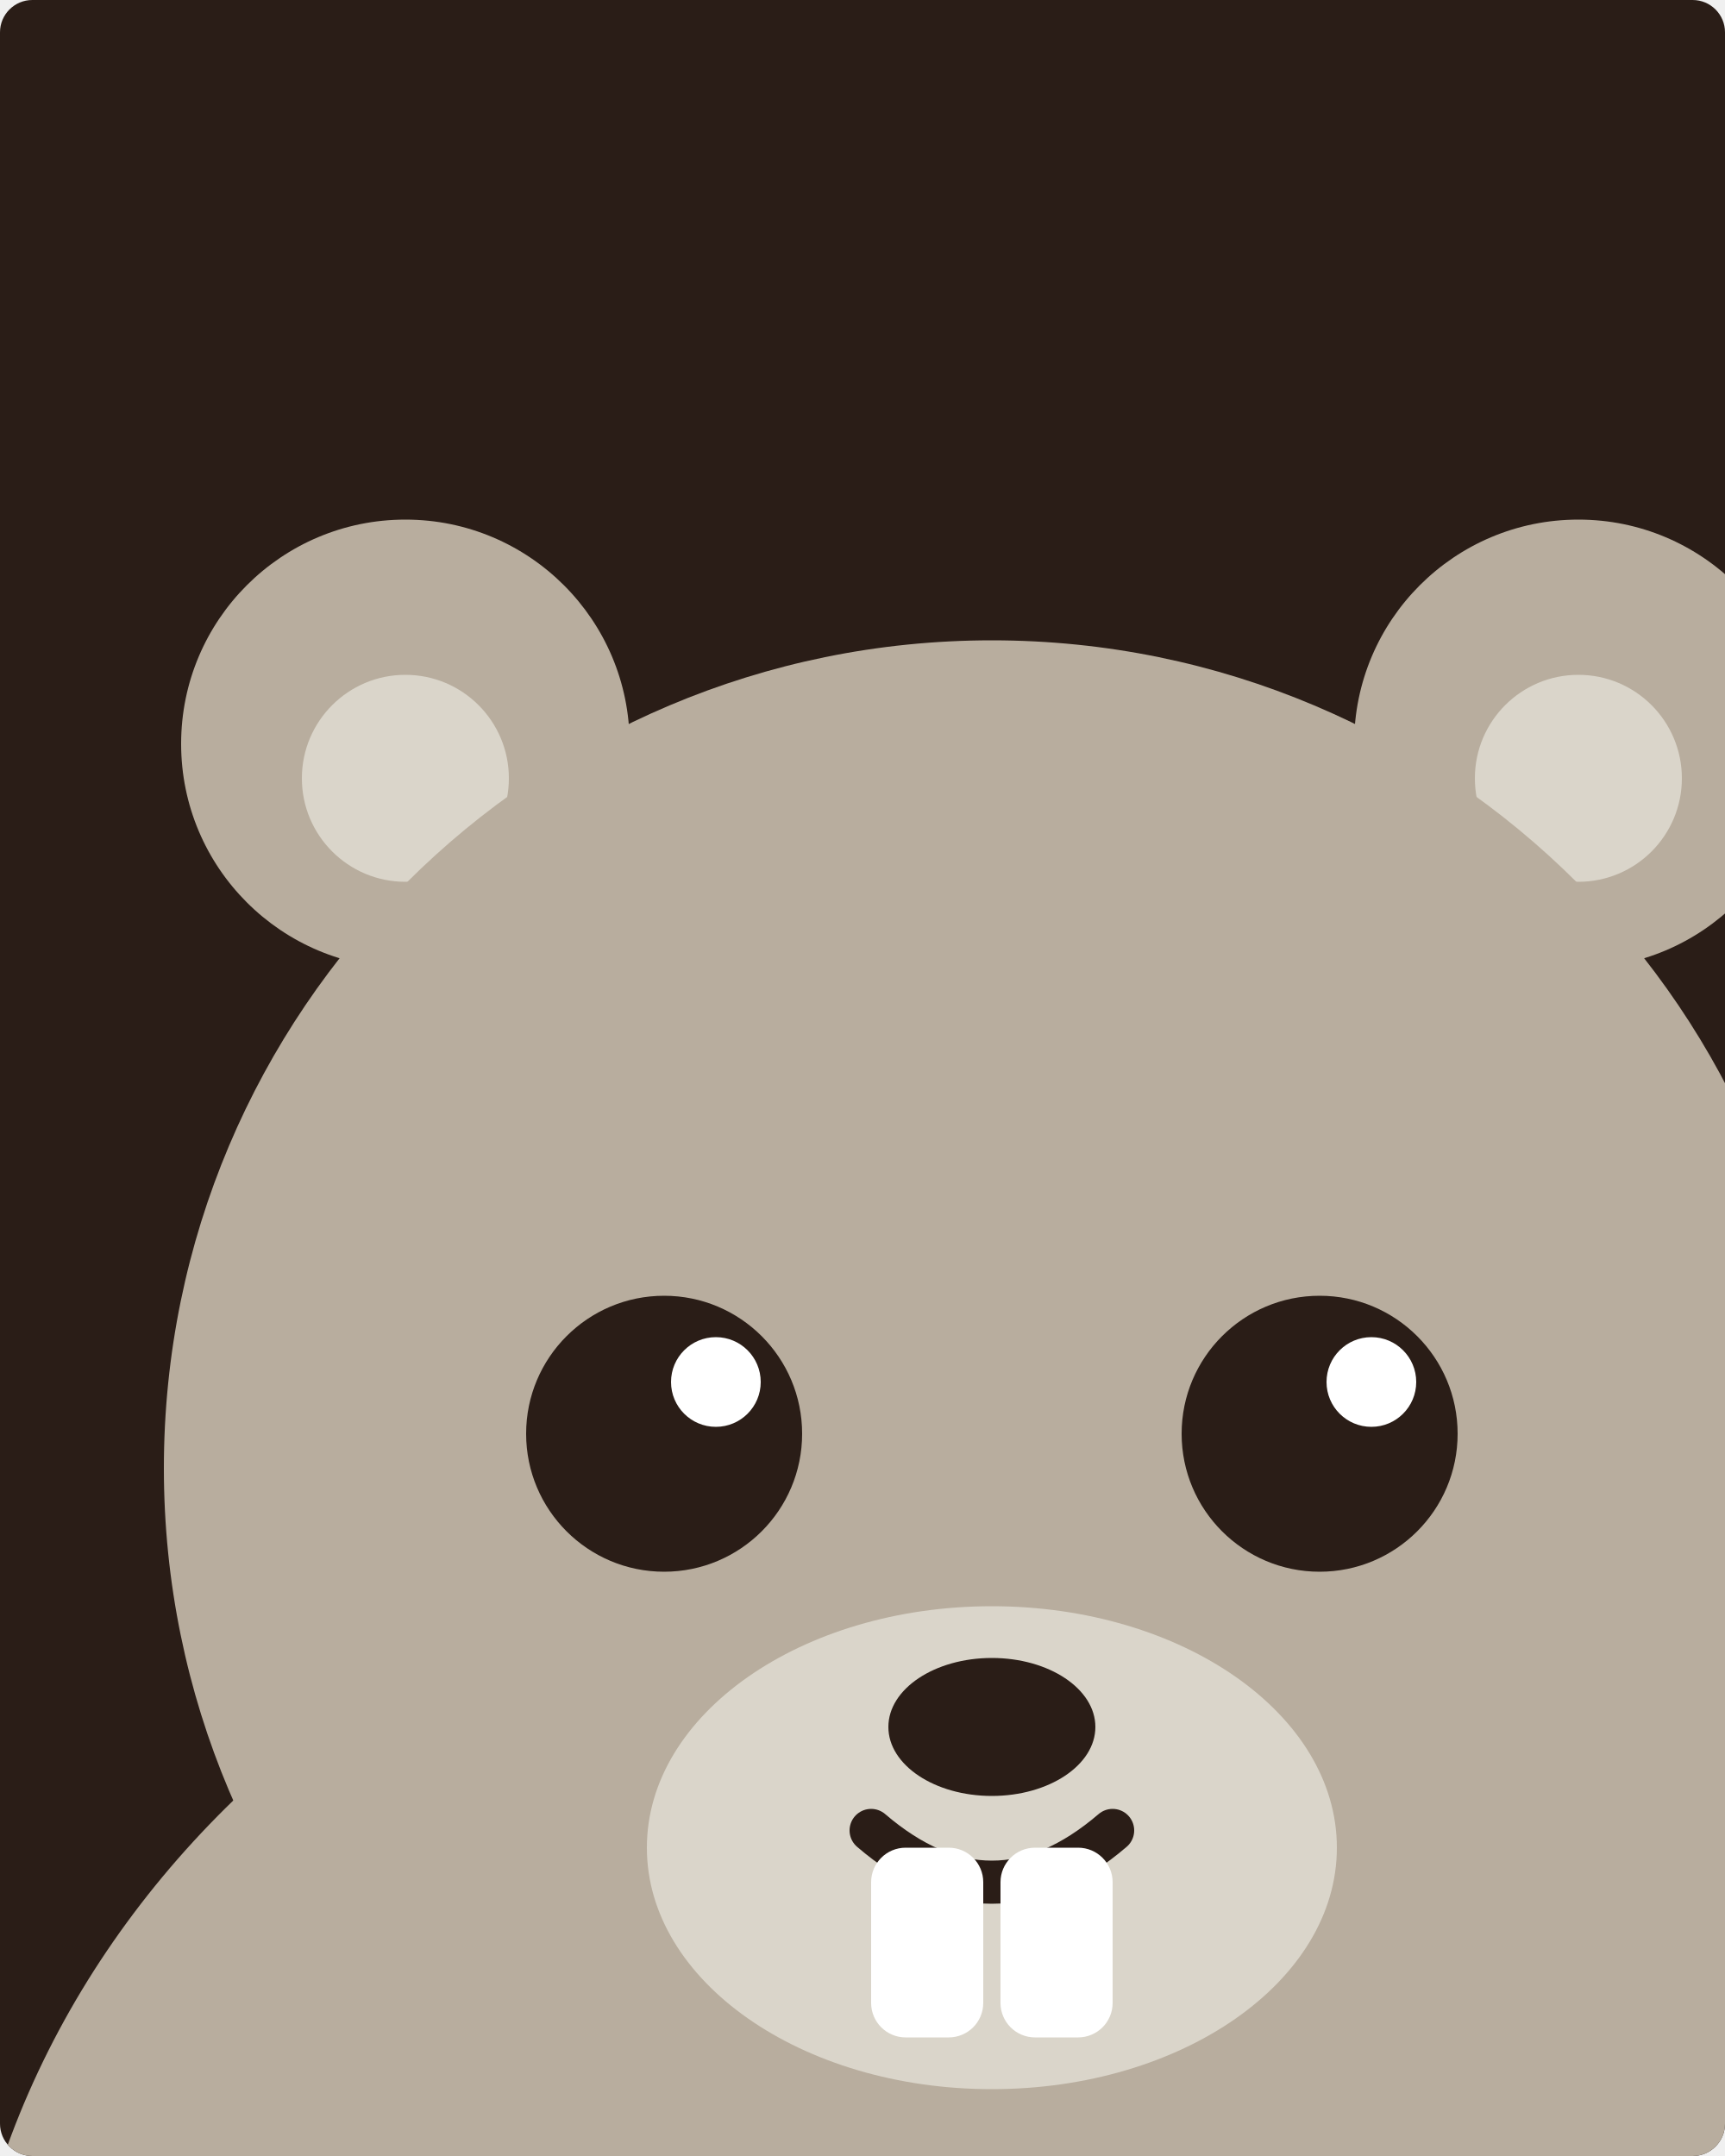
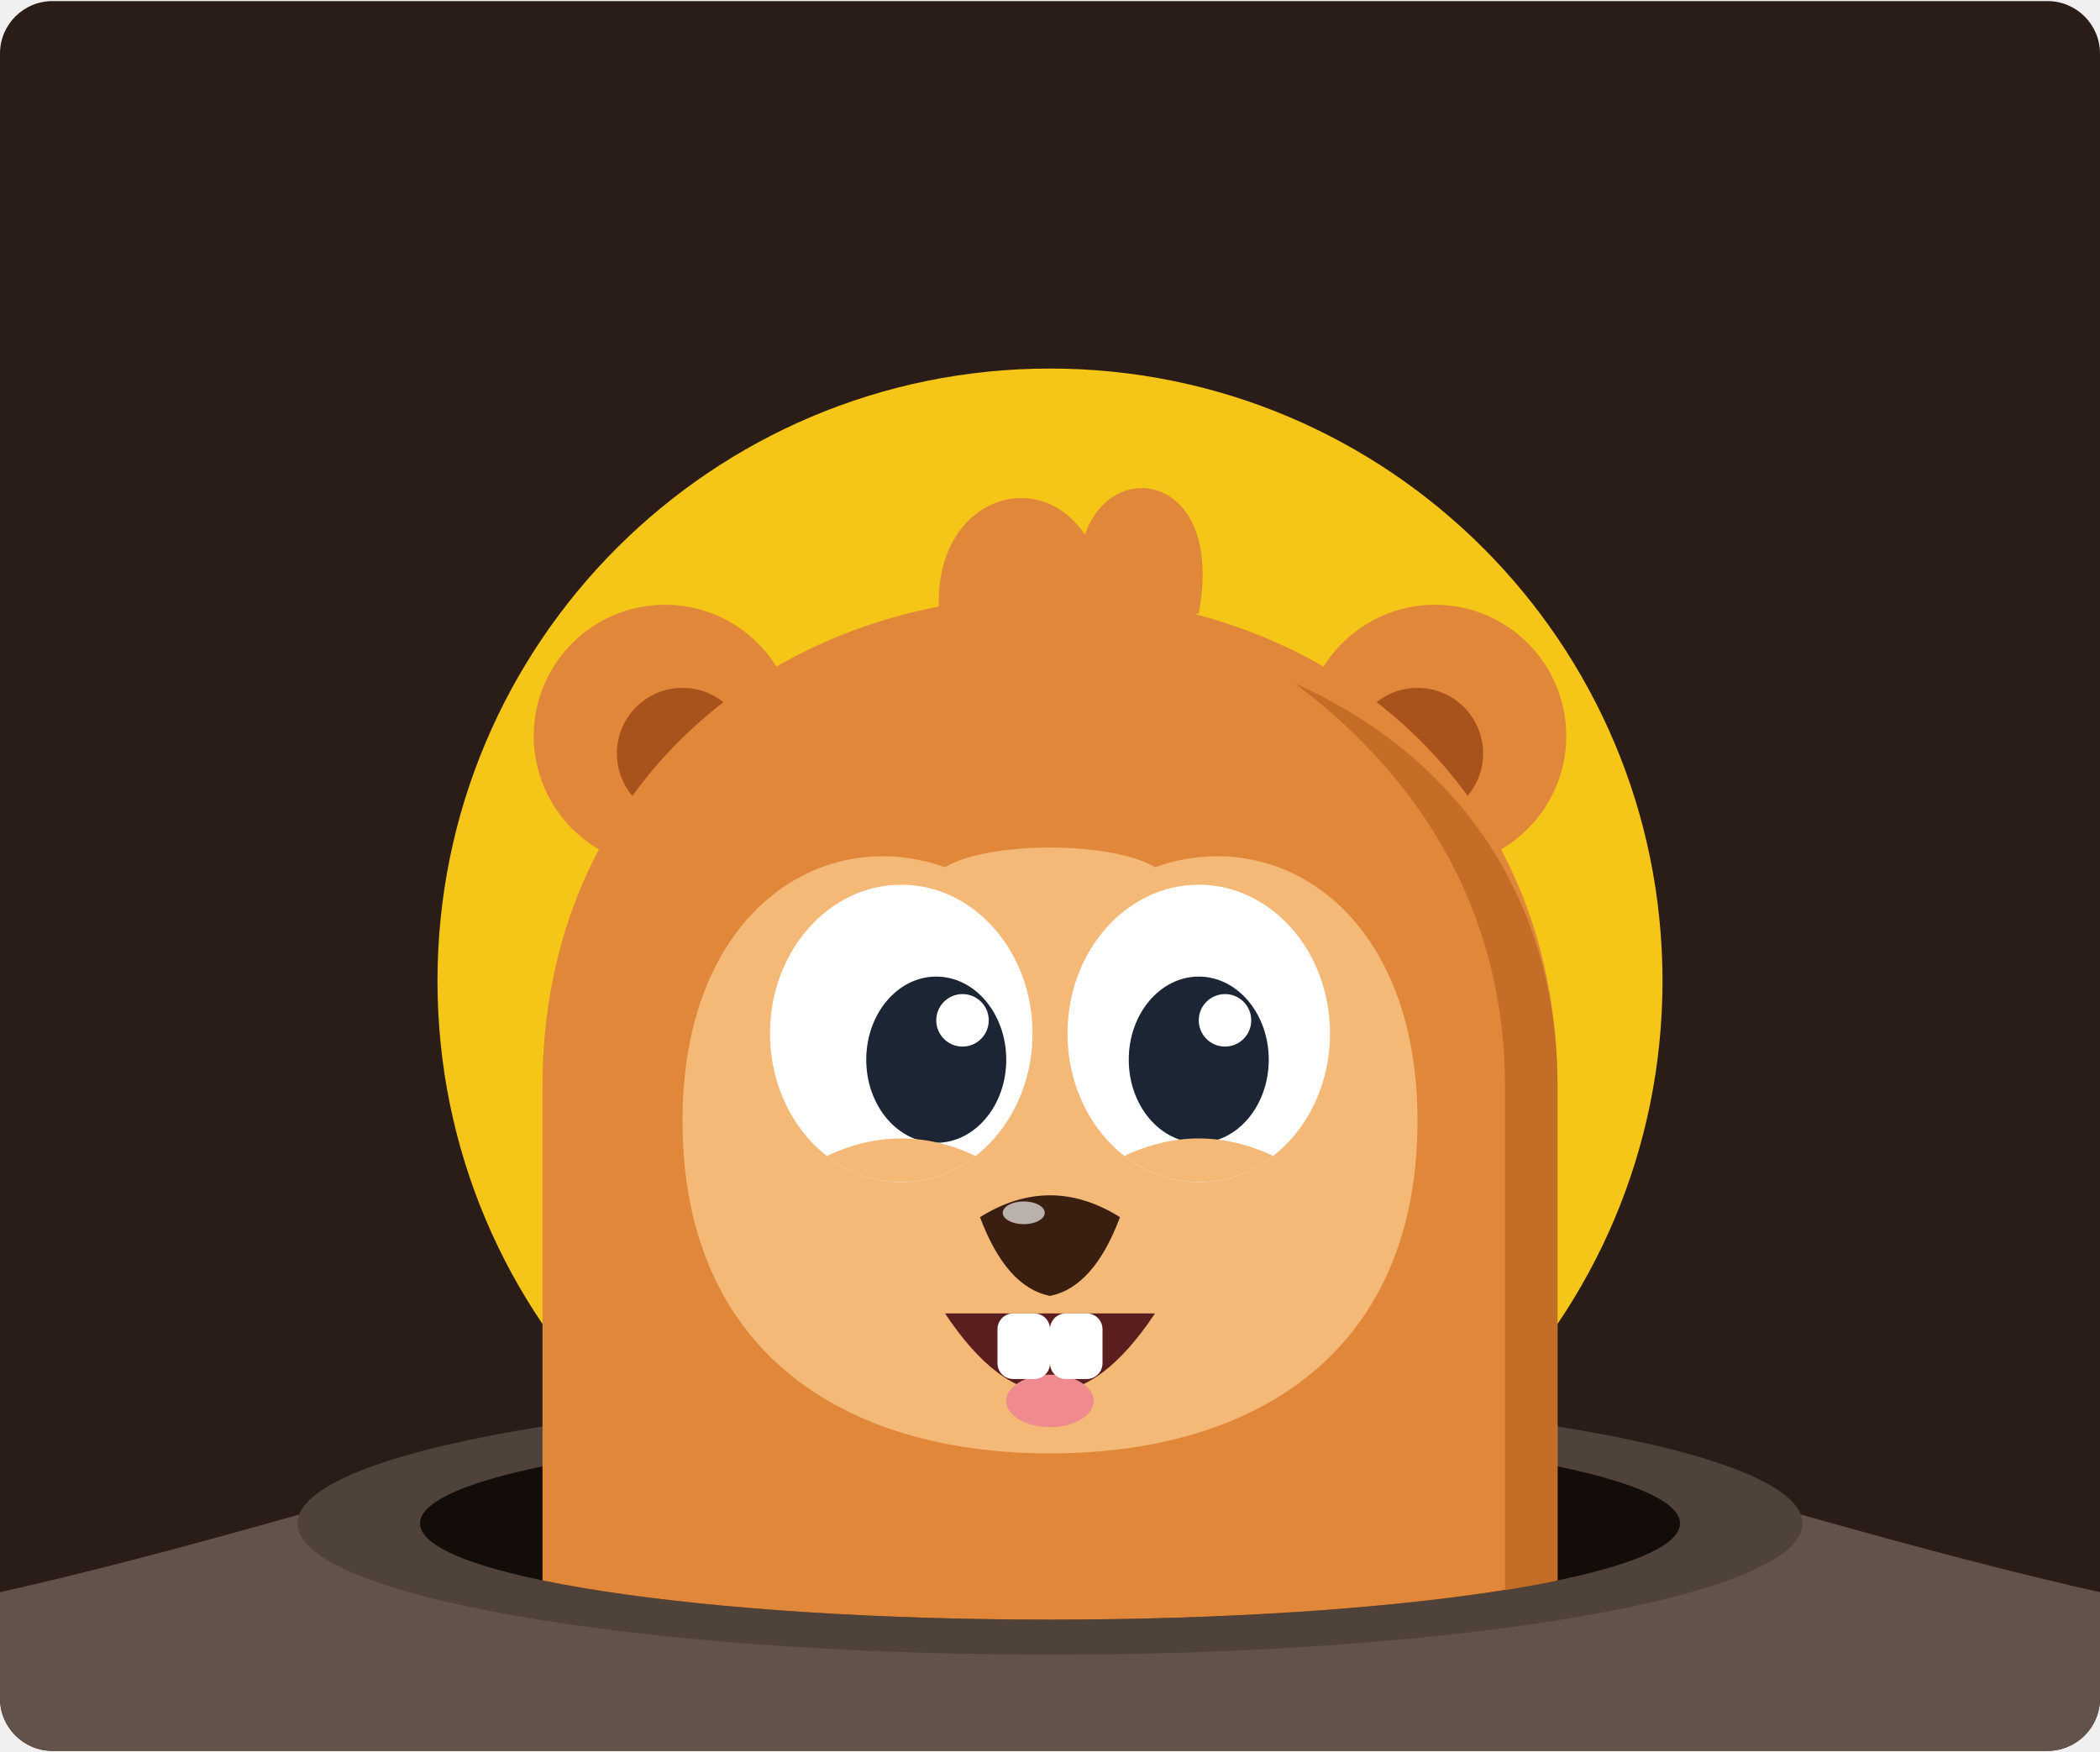
- <svg xmlns="http://www.w3.org/2000/svg" viewBox="0 0 320 400" width="320" height="400">
+ <svg xmlns="http://www.w3.org/2000/svg" viewBox="0 0 240 200" width="320" height="267">
  <defs>
+     <clipPath id="l">
+       <ellipse cx="103" cy="118" rx="15" ry="17" />
+     </clipPath>
+     <clipPath id="r">
+       <ellipse cx="137" cy="118" rx="15" ry="17" />
+     </clipPath>
    <clipPath id="tile">
-       <rect width="320" height="400" rx="6" />
+       <rect width="240" height="200" rx="6" />
+     </clipPath>
+     <clipPath id="hole">
+       <rect x="0" y="0" width="240" height="174" />
+       <ellipse cx="120" cy="174" rx="72" ry="11" />
    </clipPath>
  </defs>
-   <rect width="320" height="400" rx="6" fill="#2A1D17" />
  <g clip-path="url(#tile)">
-     <g transform="translate(-200 10) scale(3.2)">
-       <path d="M60 160V138a60 54 0 0 1 120 0v22z" fill="#B8AD9E" />
-       <path d="M84 160a36 38 0 0 1 72 0z" fill="#DAD5CA" />
-       <circle cx="86" cy="40" r="13" fill="#B8AD9E" />
-       <circle cx="154" cy="40" r="13" fill="#B8AD9E" />
-       <circle cx="86" cy="42" r="6" fill="#DAD5CA" />
-       <circle cx="154" cy="42" r="6" fill="#DAD5CA" />
-       <circle cx="120" cy="82" r="48" fill="#B8AD9E" />
-       <ellipse cx="120" cy="104" rx="20" ry="14" fill="#DAD5CA" />
-       <circle cx="101" cy="80" r="8" fill="#2A1D17" />
-       <circle cx="139" cy="80" r="8" fill="#2A1D17" />
-       <circle cx="104" cy="77" r="2.6" fill="#FFFFFF" />
-       <circle cx="142" cy="77" r="2.6" fill="#FFFFFF" />
-       <ellipse cx="120" cy="97" rx="6" ry="4" fill="#2A1D17" />
-       <path d="M113 103q7 6 14 0" fill="none" stroke="#2A1D17" stroke-width="2.5" stroke-linecap="round" />
-       <rect x="113" y="104" width="6.5" height="11" rx="2" fill="#FFFFFF" />
-       <rect x="120.5" y="104" width="6.5" height="11" rx="2" fill="#FFFFFF" />
-       <rect x="72" y="146" width="30" height="14" rx="7" fill="#61524A" />
-       <rect x="138" y="146" width="30" height="14" rx="7" fill="#61524A" />
+     <rect width="240" height="200" fill="#2A1D17" />
+     <circle cx="120" cy="112" r="70" fill="#F5C518" />
+     <path d="M-10 184C40 174 70 158 120 158C170 158 200 174 250 184V200H-10Z" fill="#61524A" />
+     <ellipse cx="120" cy="174" rx="86" ry="15" fill="#4E423B" />
+     <ellipse cx="120" cy="174" rx="72" ry="11" fill="#140C08" />
+     <g clip-path="url(#hole)">
+       <circle cx="76" cy="84" r="15" fill="#E0873A" />
+       <circle cx="164" cy="84" r="15" fill="#E0873A" />
+       <circle cx="78" cy="86" r="7.5" fill="#A9531C" />
+       <circle cx="162" cy="86" r="7.5" fill="#A9531C" />
+       <path d="M108 74C104 58 118 52 124 61C127 52 140 54 137 70Z" fill="#E0873A" />
+       <path d="M62 240V124C62 90 88 68 120 68C152 68 178 90 178 124V240Z" fill="#E0873A" />
+       <path d="M148 78C164 90 172 106 172 124V240H178V124C178 102 166 86 148 78Z" fill="#C46D26" />
+       <path d="M78 128C78 104 94 94 108 99C113 96 127 96 132 99C146 94 162 104 162 128C162 154 144 166 120 166C96 166 78 154 78 128Z" fill="#F4B877" />
+       <ellipse cx="103" cy="118" rx="15" ry="17" fill="#FFF" />
+       <ellipse cx="137" cy="118" rx="15" ry="17" fill="#FFF" />
+       <ellipse cx="107" cy="121" rx="8" ry="9.5" fill="#1B2533" />
+       <ellipse cx="137" cy="121" rx="8" ry="9.5" fill="#1B2533" />
+       <circle cx="110" cy="116.5" r="3" fill="#FFF" />
+       <circle cx="140" cy="116.5" r="3" fill="#FFF" />
+       <path d="M84 140Q103 120 122 140Z" fill="#F4B877" clip-path="url(#l)" />
+       <path d="M118 140Q137 120 156 140Z" fill="#F4B877" clip-path="url(#r)" />
+       <path d="M112 139Q120 134 128 139Q125 147 120 148Q115 147 112 139Z" fill="#3A1E10" />
+       <ellipse cx="117" cy="138.5" rx="2.4" ry="1.3" fill="#FFF" opacity="0.65" />
+       <path d="M108 150Q120 168 132 150Z" fill="#5A1E1E" />
+       <ellipse cx="120" cy="160" rx="5" ry="3" fill="#EF8A8F" />
+       <rect x="114" y="150" width="6" height="7.5" rx="1.8" fill="#FFF" />
+       <rect x="120" y="150" width="6" height="7.5" rx="1.8" fill="#FFF" />
    </g>
  </g>
</svg>
